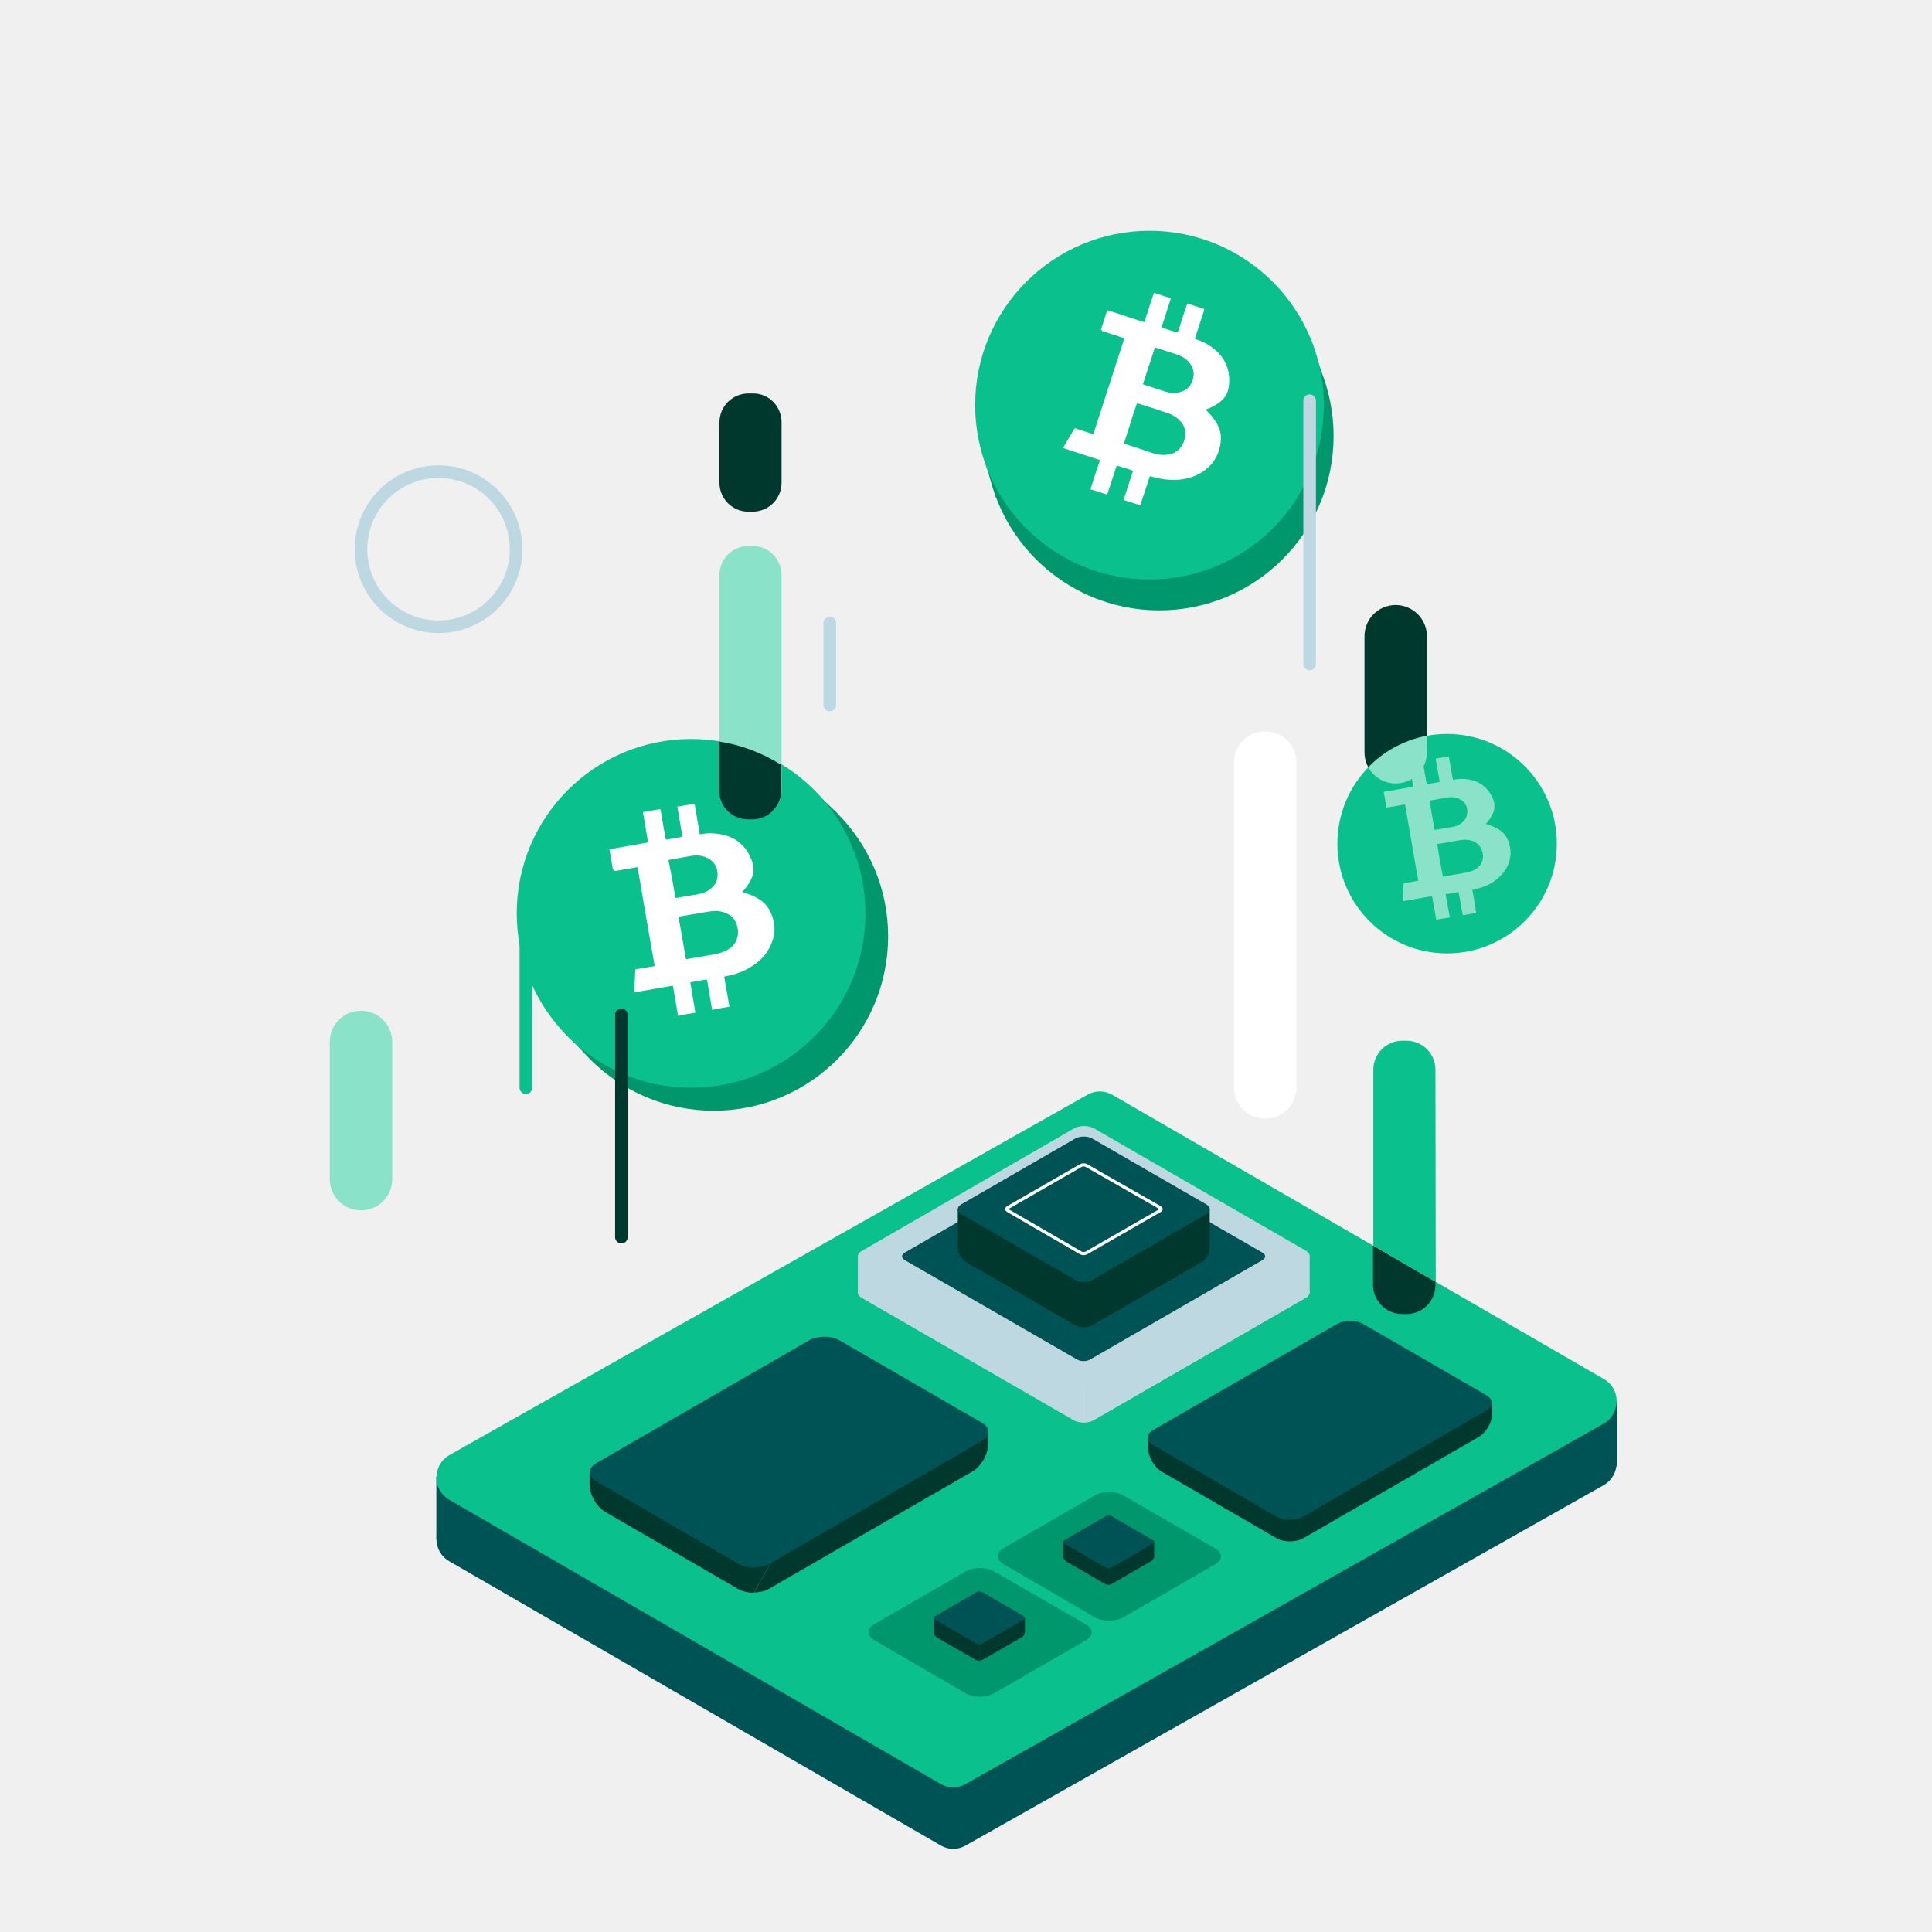
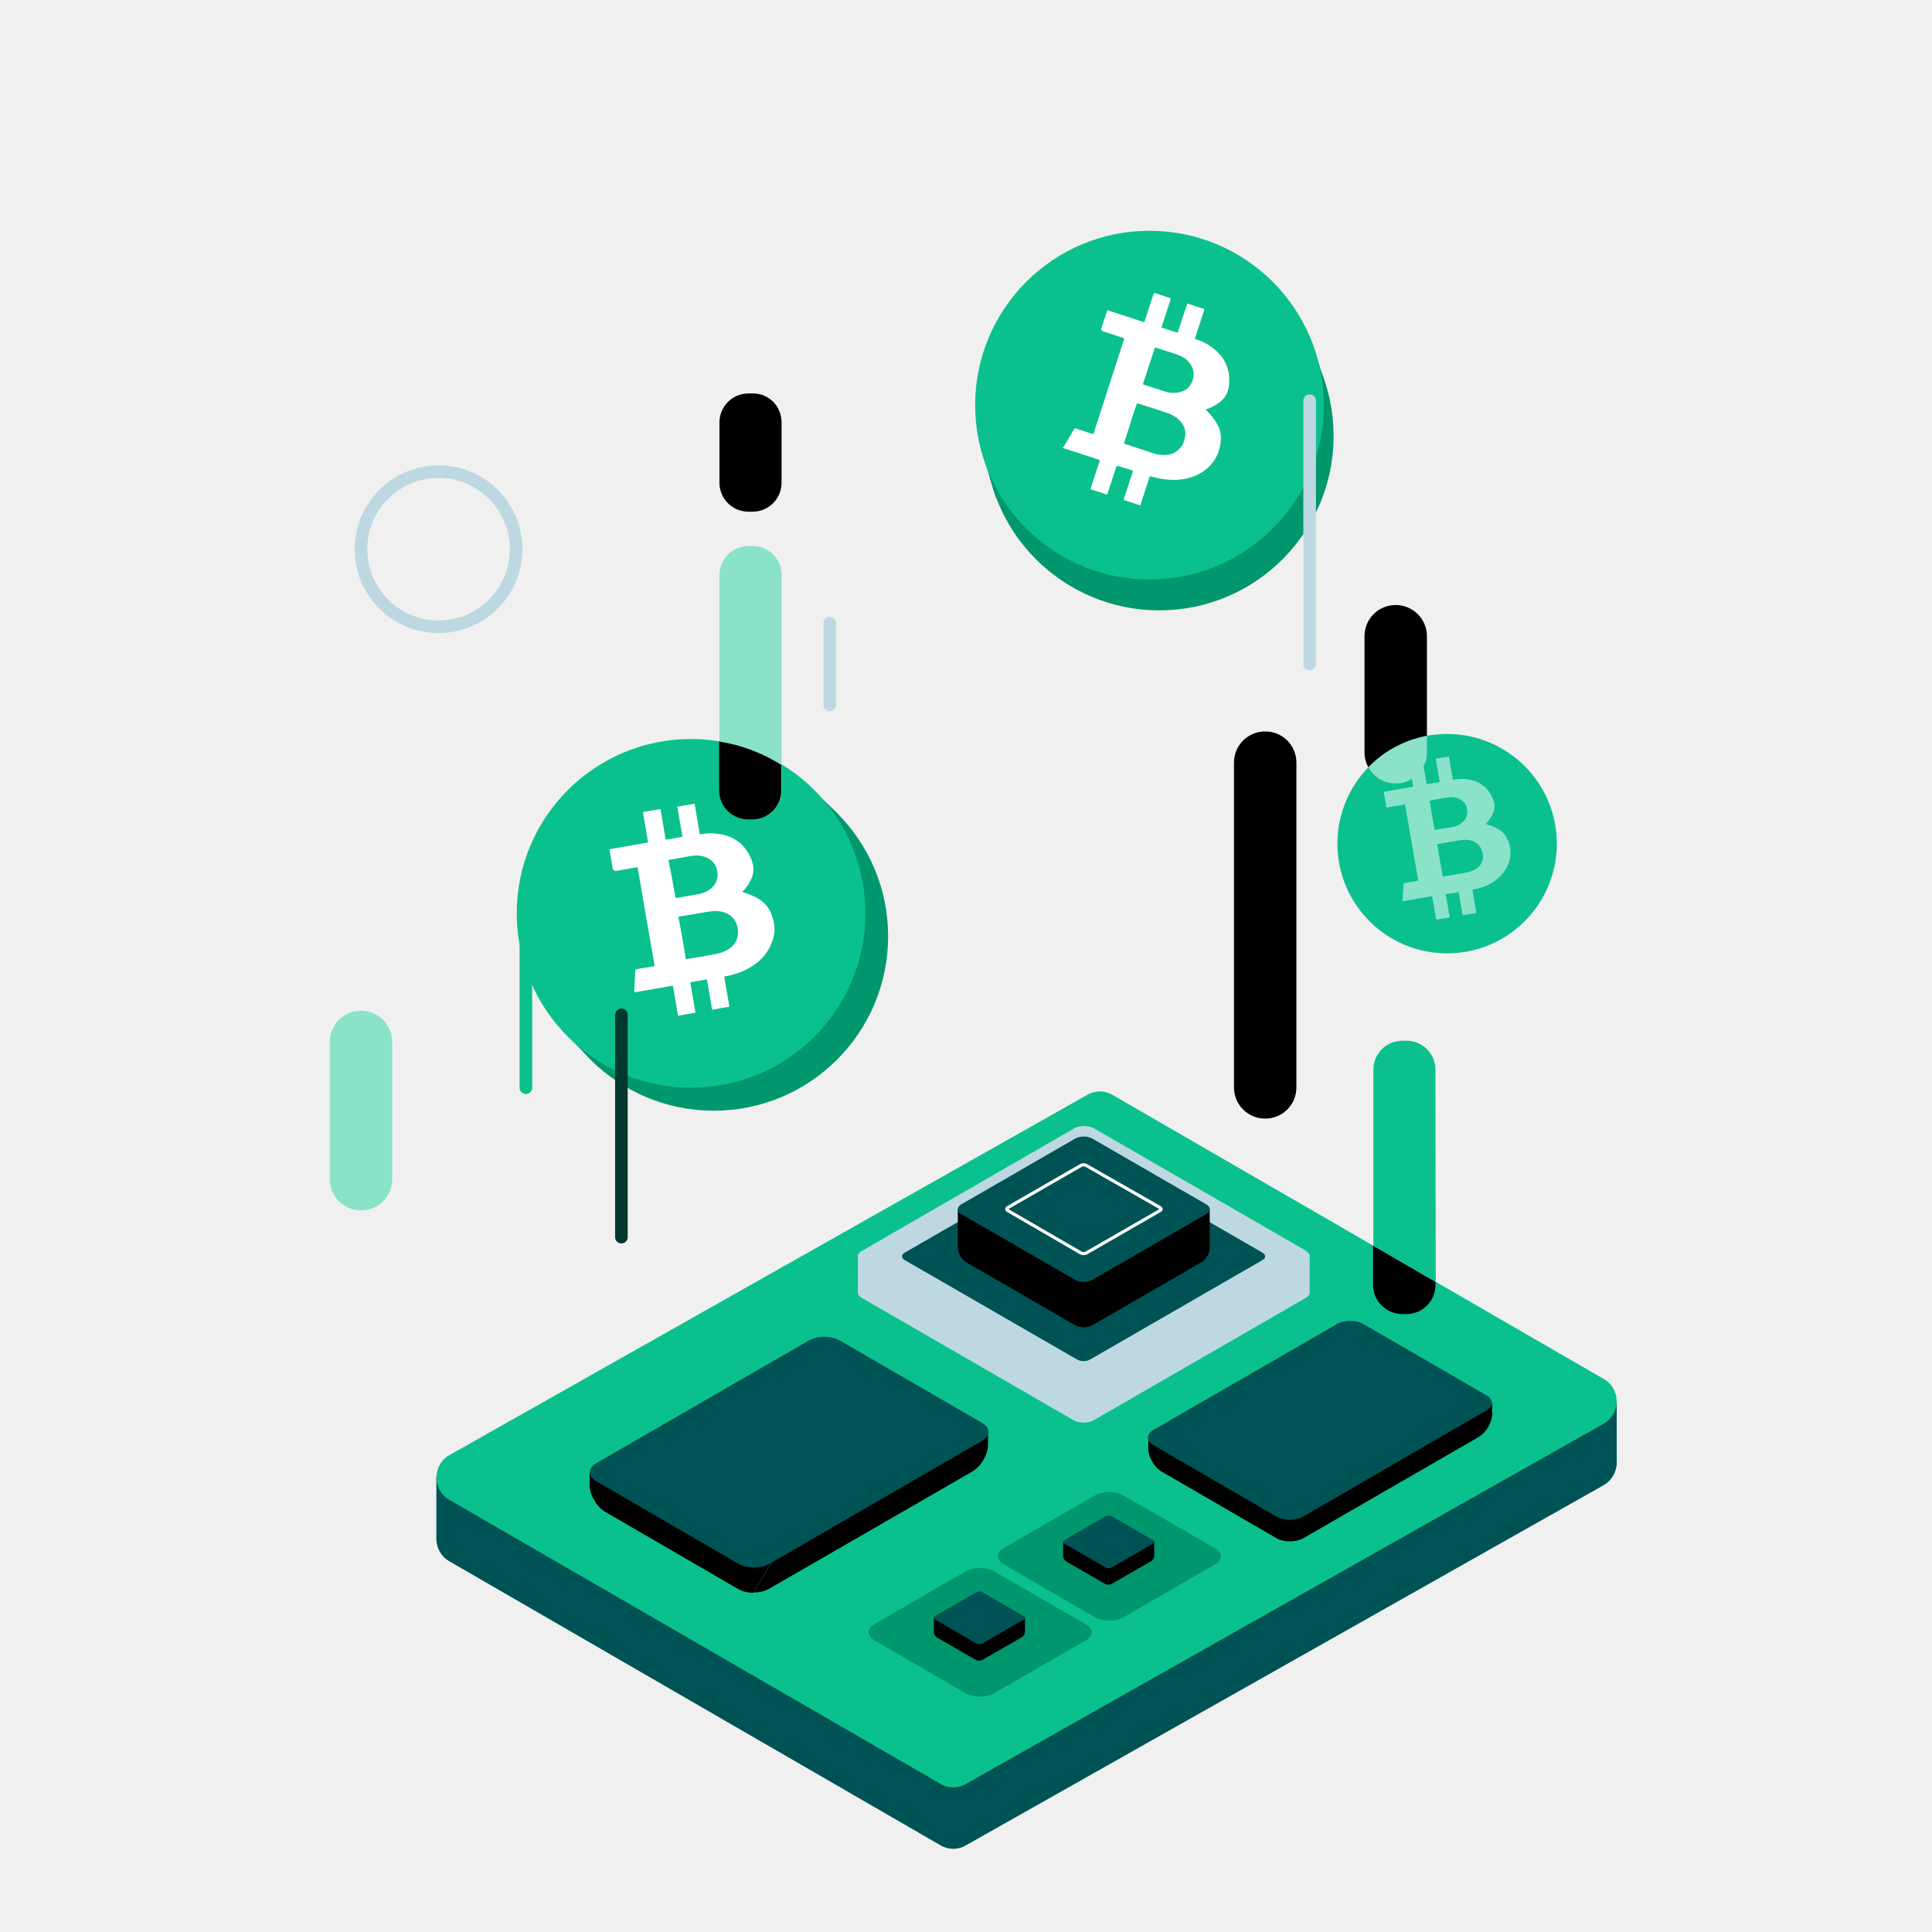
<svg xmlns="http://www.w3.org/2000/svg" version="1.1" id="Capa_1" x="0" y="0" viewBox="0 0 612.8 612.8" xml:space="preserve">
-   <style>.node00{fill:#005354}.st1{fill:#8ae2c9}.st2{fill:#00976d}.st3{fill:#0ac18e}.st4{fill:#fff}.st5{fill:#00382e}.st7{fill:#bed8e2}.st8,.uyg7{fill:none;stroke:#fff;stroke-linecap:round;stroke-miterlimit:10}.uyg7{stroke:#bed8e2;stroke-width:4}</style>
-   <path class="node00" d="M142.5 495.2l155.8 90.1c2.5 1.5 5.6 1.5 8.1 0l202.2-114.2c5.5-3.1 5.6-11.1.1-14.2l-155.8-90.1c-2.5-1.5-5.6-1.5-8.1 0L142.6 480.9c-5.5 3.2-5.6 11.1-.1 14.3z" />
-   <path class="node00" d="M138.4 468.4v19.8l162.9 93.9 211.5-117.2v-20.5l-128.2 8.3z" />
+   <style>.yjgfre876f{fill:#005354}.st1{fill:#8ae2c9}.st2{fill:#00976d}.kuyer7675{fill:#0ac18e}.st4{fill:#fff}.76hfgf{fill:#00382e}.st7{fill:#bed8e2}.st8,.st9{fill:none;stroke:#fff;stroke-linecap:round;stroke-miterlimit:10}.st9{stroke:#bed8e2;stroke-width:4}</style>
+   <path class="yjgfre876f" d="M142.5 495.2l155.8 90.1c2.5 1.5 5.6 1.5 8.1 0l202.2-114.2c5.5-3.1 5.6-11.1.1-14.2l-155.8-90.1c-2.5-1.5-5.6-1.5-8.1 0L142.6 480.9c-5.5 3.2-5.6 11.1-.1 14.3z" />
+   <path class="yjgfre876f" d="M138.4 468.4v19.8l162.9 93.9 211.5-117.2v-20.5l-128.2 8.3z" />
  <path class="st1" d="M124.4 330.5V374c0 5.5-4.4 9.9-9.9 9.9s-9.9-4.4-9.9-9.9v-43.5c0-5.5 4.4-9.9 9.9-9.9s9.9 4.4 9.9 9.9z" />
  <circle class="st2" cx="226.4" cy="297" r="55.3" />
  <path class="st2" d="M178.3 326.9l11.5 11.5 76.3-79.9-11.2-10.9-75.9 79" />
-   <circle class="st3" cx="219.2" cy="289.7" r="55.3" />
+   <circle class="kuyer7675" cx="219.2" cy="289.7" r="55.3" />
  <path class="st4" d="M194.4 275.8c-.4-2.1-.7-4.3-1.1-6.4.1 0 .3-.1.4-.1 3.8-.7 7.6-1.3 11.4-2 .4-.1.4-.1.4-.5-.5-2.9-1-5.9-1.5-8.8-.1-.4-.1-.4.3-.5 1.6-.3 3.2-.5 4.8-.8h.1c.2-.1.3 0 .4.3v.3l1.5 8.7c.1.3.1.3.4.3 1.5-.3 3-.5 4.5-.8.5-.1.5-.1.4-.5-.5-2.9-1-5.9-1.5-8.8-.1-.4-.1-.4.3-.4 1.6-.3 3.1-.5 4.7-.8.4-.1.4-.1.5.4.5 3 1 5.9 1.5 8.9.1.4.1.4.4.3 1.6-.3 3.2-.4 4.7-.2 5.5.5 9.4 3.2 11.4 8.4.8 2.1.8 4.2-.2 6.2-.7 1.4-1.5 2.6-2.6 3.7-.2.2-.2.2.1.3 1.2.4 2.4.8 3.6 1.4 1.7.8 3.2 1.9 4.3 3.5.8 1.1 1.2 2.3 1.6 3.6.7 2.4.6 4.9-.3 7.2-1 2.9-2.9 5.3-5.4 7.1-2.7 2-5.8 3.2-9.1 3.8-.7.1-.7.1-.6.8.5 2.8 1 5.7 1.5 8.5 0 .1 0 .3.1.4-1.8.3-3.7.6-5.5 1 0-.1-.1-.3-.1-.4-.5-3-1-5.9-1.5-8.9-.1-.3-.1-.3-.4-.3-1.5.3-3.1.5-4.6.8-.4.1-.4.1-.3.4.5 3 1 5.9 1.5 8.9 0 .1 0 .3.1.4-1.8.3-3.7.6-5.5 1 0-.1-.1-.3-.1-.4-.5-2.9-1-5.9-1.5-8.8-.1-.4-.1-.4-.5-.3-3.8.7-7.6 1.3-11.4 2-.1 0-.3 0-.4.1v-.2-.3c.1-2.2.2-4.4.3-6.5 0-.3.1-.4.4-.4l5.4-.9c.4-.1.4-.1.3-.4-1.8-10.2-3.6-20.5-5.3-30.7-.1-.4-.1-.4-.4-.3l-6.9 1.2c-.4-.6-.5-.5-.6-.5zm22 21.7c.4 2.1.7 4.3 1.1 6.4.1.4.1.4.4.3 3-.5 6.1-1 9.1-1.6 1.2-.2 2.3-.6 3.3-1.1 1.4-.7 2.6-1.7 3.3-3.3.6-1.5.6-3 .2-4.6-.6-2.1-2-3.5-4.1-4.2-1.7-.6-3.5-.5-5.2-.2l-9 1.5c-.4.1-.4.1-.3.4.5 2.1.8 4.3 1.2 6.4zm-3.2-18.7c.3 1.9.7 3.8 1 5.7.1.3.1.3.4.3 2.3-.4 4.7-.8 7-1.2 1-.2 1.9-.5 2.8-1 2.2-1.3 3.4-3.1 3.2-5.7-.2-2.1-1.2-3.7-3.1-4.7-1.7-.9-3.5-1-5.3-.7-2.3.4-4.5.8-6.8 1.2-.4.1-.4.1-.3.5.4 1.8.7 3.7 1.1 5.6z" id="vhrj0A_5_" />
  <path class="st1" d="M247.9 182.4v68.2c0 5.1-4.1 9.2-9.2 9.2h-1.3c-5.1 0-9.2-4.1-9.2-9.2v-68.2c0-5.1 4.1-9.2 9.2-9.2h1.3c5.1-.1 9.2 4.1 9.2 9.2z" />
-   <path class="st5" d="M247.9 134v19.1c0 5.1-4.1 9.2-9.2 9.2h-1.3c-5.1 0-9.2-4.1-9.2-9.2V134c0-5.1 4.1-9.2 9.2-9.2h1.3c5.1-.1 9.2 4 9.2 9.2z" />
-   <path id="SVGID_2_" class="st3" d="M142.5 475.7l155.8 90.1c2.5 1.5 5.6 1.5 8.1 0l202.2-114.2c5.5-3.1 5.6-11.1.1-14.2l-155.8-90.1c-2.5-1.5-5.6-1.5-8.1 0L142.6 461.5c-5.5 3.1-5.6 11-.1 14.2z" />
+   <path class="76hfgf" d="M247.9 134v19.1c0 5.1-4.1 9.2-9.2 9.2h-1.3c-5.1 0-9.2-4.1-9.2-9.2V134c0-5.1 4.1-9.2 9.2-9.2h1.3c5.1-.1 9.2 4 9.2 9.2z" />
+   <path id="SVGID_2_" class="kuyer7675" d="M142.5 475.7l155.8 90.1c2.5 1.5 5.6 1.5 8.1 0l202.2-114.2c5.5-3.1 5.6-11.1.1-14.2l-155.8-90.1c-2.5-1.5-5.6-1.5-8.1 0L142.6 461.5c-5.5 3.1-5.6 11-.1 14.2z" />
  <path id="XMLID_14_" class="st2" d="M385.4 491.1l-29.1-16.8c-2.5-1.4-6.5-1.4-9 0L318.4 491c-2.5 1.4-2.5 3.8 0 5.2l28.9 16.8c2.5 1.4 6.5 1.4 9 0l29.1-16.8c2.5-1.4 2.5-3.7 0-5.1z" />
  <g id="XMLID_25_">
    <g id="XMLID_31_">
-       <path id="XMLID_33_" class="st5" d="M351.7 489.1v13.6c-.3 0-.7-.1-1-.2l-12.5-7.2c-.5-.3-1-1.1-1-1.7v-4.4l14.5-.1z" />
-       <path id="XMLID_32_" class="st5" d="M366.1 489.1v4.4c0 .6-.4 1.4-1 1.7l-12.5 7.2c-.3.2-.6.2-1 .2V489l14.5.1z" />
+       <path id="XMLID_33_" class="76hfgf" d="M351.7 489.1v13.6c-.3 0-.7-.1-1-.2l-12.5-7.2c-.5-.3-1-1.1-1-1.7v-4.4l14.5-.1z" />
+       <path id="XMLID_32_" class="76hfgf" d="M366.1 489.1v4.4c0 .6-.4 1.4-1 1.7l-12.5 7.2c-.3.2-.6.2-1 .2V489l14.5.1z" />
    </g>
-     <path id="XMLID_30_" class="node00" d="M352.6 497.2l13.1-7.6c.5-.3.5-.8 0-1.1l-13.1-7.6c-.5-.3-1.4-.3-1.9 0l-13.1 7.6c-.5.3-.5.8 0 1.1l13.1 7.6c.6.3 1.4.3 1.9 0z" />
+     <path id="XMLID_30_" class="yjgfre876f" d="M352.6 497.2l13.1-7.6c.5-.3.5-.8 0-1.1l-13.1-7.6c-.5-.3-1.4-.3-1.9 0l-13.1 7.6c-.5.3-.5.8 0 1.1l13.1 7.6c.6.3 1.4.3 1.9 0z" />
  </g>
  <path id="XMLID_44_" class="st2" d="M344.4 515.2l-29.1-16.8c-2.5-1.4-6.5-1.4-9 0l-28.9 16.7c-2.5 1.4-2.5 3.8 0 5.2l28.9 16.8c2.5 1.4 6.5 1.4 9 0l29.1-16.8c2.5-1.4 2.5-3.7 0-5.1z" />
  <g id="XMLID_1_">
    <g id="XMLID_41_">
-       <path id="XMLID_43_" class="st5" d="M310.7 513.2v13.6c-.3 0-.7-.1-1-.2l-12.5-7.2c-.5-.3-1-1.1-1-1.7v-4.4l14.5-.1z" />
-       <path id="XMLID_42_" class="st5" d="M325.1 513.2v4.4c0 .6-.4 1.4-1 1.7l-12.5 7.2c-.3.2-.6.2-1 .2v-13.6l14.5.1z" />
+       <path id="XMLID_43_" class="76hfgf" d="M310.7 513.2v13.6c-.3 0-.7-.1-1-.2l-12.5-7.2c-.5-.3-1-1.1-1-1.7v-4.4l14.5-.1z" />
+       <path id="XMLID_42_" class="76hfgf" d="M325.1 513.2v4.4c0 .6-.4 1.4-1 1.7l-12.5 7.2c-.3.2-.6.2-1 .2v-13.6l14.5.1z" />
    </g>
-     <path id="XMLID_40_" class="node00" d="M311.6 521.3l13.1-7.6c.5-.3.5-.8 0-1.1l-13.1-7.6c-.5-.3-1.4-.3-1.9 0l-13.1 7.6c-.5.3-.5.8 0 1.1l13.1 7.6c.5.3 1.4.3 1.9 0z" />
+     <path id="XMLID_40_" class="yjgfre876f" d="M311.6 521.3l13.1-7.6c.5-.3.5-.8 0-1.1l-13.1-7.6c-.5-.3-1.4-.3-1.9 0l-13.1 7.6c-.5.3-.5.8 0 1.1l13.1 7.6c.5.3 1.4.3 1.9 0z" />
  </g>
  <g id="XMLID_48_">
    <g id="XMLID_74_">
      <path id="XMLID_86_" d="M414.1 411.6l-67.2 38.8c-.9.5-2 .7-3.1.7s-2.3-.2-3.1-.7l-67.2-38.8c-.9-.5-1.3-1.2-1.3-1.8 0-.7.4-1.3 1.3-1.8l9.1-5.3 58.1-33.5c1.7-1 4.5-1 6.3 0l67.2 38.8c1.6 1 1.6 2.6-.1 3.6z" fill="#dceeff" />
      <path id="XMLID_84_" class="st7" d="M343.7 438.1v13.1c-1.1 0-2.3-.2-3.1-.7l-67.2-38.8c-.9-.5-1.3-1.2-1.3-1.8v-11.3c0-.5.2-1 .7-1.4l9.7 5.6 61.2 35.3z" />
      <path id="XMLID_82_" class="st7" d="M343.7 438.1v13.1c1.1 0 2.3-.2 3.1-.7l67.3-38.8c.9-.5 1.3-1.2 1.3-1.8v-11.3c0-.5-.2-1-.7-1.4l-9.7 5.6-61.3 35.3z" />
      <path id="XMLID_80_" class="st7" d="M414.1 400.3l-67.2 38.8c-.9.5-2 .7-3.1.7s-2.3-.2-3.1-.7l-67.2-38.8c-.9-.5-1.3-1.1-1.3-1.8 0-.5.2-1 .7-1.4.2-.2.4-.3.6-.4l67.2-38.8c1.7-1 4.5-1 6.3 0l67.2 38.8c1.6 1 1.6 2.6-.1 3.6z" />
-       <path id="XMLID_77_" class="node00" d="M341.6 365.8L287 397.3c-1.2.7-1.2 1.7 0 2.4l54.6 31.5c1.2.7 3 .7 4.2 0l54.6-31.5c1.2-.7 1.2-1.7 0-2.4l-54.6-31.5c-1.1-.7-3-.7-4.2 0z" />
+       <path id="XMLID_77_" class="yjgfre876f" d="M341.6 365.8L287 397.3c-1.2.7-1.2 1.7 0 2.4l54.6 31.5c1.2.7 3 .7 4.2 0l54.6-31.5c1.2-.7 1.2-1.7 0-2.4l-54.6-31.5c-1.1-.7-3-.7-4.2 0z" />
    </g>
    <path id="XMLID_72_" class="st8" d="M344.2 384.1l16.2-9.3c.3-.1.3-.4 0-.5l-16.2-9.3c-.3-.1-.7-.1-.9 0l-16.1 9.3c-.3.1-.3.4 0 .5l16.1 9.3c.2.1.6.1.9 0z" />
    <g id="XMLID_49_">
      <g id="XMLID_63_">
        <g id="XMLID_69_">
-           <path id="XMLID_71_" class="st5" d="M343.7 383.6V421c1 0 1.9-.2 2.7-.6l34.6-20c1.5-.8 2.7-2.9 2.7-4.6v-12.2h-40z" />
-           <path id="XMLID_70_" class="st5" d="M303.8 383.6v12.2c0 1.7 1.2 3.7 2.7 4.6l34.6 20c.7.4 1.7.6 2.7.6v-37.4h-40z" />
+           <path id="XMLID_71_" class="76hfgf" d="M343.7 383.6V421c1 0 1.9-.2 2.7-.6l34.6-20c1.5-.8 2.7-2.9 2.7-4.6v-12.2h-40z" />
+           <path id="XMLID_70_" class="76hfgf" d="M303.8 383.6v12.2c0 1.7 1.2 3.7 2.7 4.6l34.6 20c.7.4 1.7.6 2.7.6v-37.4h-40z" />
        </g>
-         <path id="XMLID_68_" class="node00" d="M341.1 406l-36.2-20.9c-1.5-.8-1.5-2.2 0-3.1l36.2-20.9c1.5-.8 3.8-.8 5.3 0l36.2 20.9c1.5.8 1.5 2.2 0 3.1L346.4 406c-1.5.8-3.9.8-5.3 0z" />
+         <path id="XMLID_68_" class="yjgfre876f" d="M341.1 406l-36.2-20.9c-1.5-.8-1.5-2.2 0-3.1l36.2-20.9c1.5-.8 3.8-.8 5.3 0l36.2 20.9c1.5.8 1.5 2.2 0 3.1L346.4 406c-1.5.8-3.9.8-5.3 0z" />
        <path id="XMLID_64_" class="st8" d="M344.6 369.7l23.3 13.3c.5.3.5.7 0 1l-23.3 13.4c-.5.3-1.3.3-1.8 0L319.7 384c-.5-.3-.5-.7 0-1l23.1-13.3c.5-.3 1.3-.3 1.8 0z" />
      </g>
    </g>
    <g id="XMLID_66_">
      <g id="XMLID_98_">
        <g id="XMLID_102_">
-           <path id="XMLID_104_" class="st5" d="M428.3 456l-19.2 32.9c1.5 0 3.1-.3 4.3-1l55.6-32.1c2.4-1.4 4.3-4.7 4.3-7.4V445l-45 11z" />
-           <path id="XMLID_103_" class="st5" d="M364.2 456v3.4c0 2.7 1.9 6 4.3 7.4l36.4 21.1c1.2.7 2.7 1 4.3 1l19.2-32.9h-64.2z" />
+           <path id="XMLID_104_" class="76hfgf" d="M428.3 456l-19.2 32.9c1.5 0 3.1-.3 4.3-1l55.6-32.1c2.4-1.4 4.3-4.7 4.3-7.4V445l-45 11z" />
+           <path id="XMLID_103_" class="76hfgf" d="M364.2 456v3.4c0 2.7 1.9 6 4.3 7.4l36.4 21.1c1.2.7 2.7 1 4.3 1l19.2-32.9h-64.2z" />
        </g>
-         <path id="XMLID_101_" class="node00" d="M404.8 481l-38.9-22.6c-2.4-1.4-2.4-3.6 0-4.9L424 420c2.4-1.4 6.2-1.4 8.5 0l38.9 22.5c2.4 1.4 2.4 3.6 0 4.9l-58 33.6c-2.4 1.4-6.2 1.4-8.6 0z" />
+         <path id="XMLID_101_" class="yjgfre876f" d="M404.8 481l-38.9-22.6c-2.4-1.4-2.4-3.6 0-4.9L424 420c2.4-1.4 6.2-1.4 8.5 0l38.9 22.5c2.4 1.4 2.4 3.6 0 4.9l-58 33.6c-2.4 1.4-6.2 1.4-8.6 0z" />
      </g>
    </g>
    <g id="XMLID_2_">
      <g id="XMLID_3_">
        <g id="XMLID_5_">
-           <path id="XMLID_7_" class="st5" d="M261.4 467l-22.3 38.1c1.8 0 3.6-.4 4.9-1.2l64.5-37.2c2.7-1.6 4.9-5.4 4.9-8.6v-3.9l-52 12.8z" />
-           <path id="XMLID_6_" class="st5" d="M187 467v3.9c0 3.2 2.2 7 4.9 8.6l42.2 24.5c1.4.8 3.2 1.2 4.9 1.2l22.3-38.1H187v-.1z" />
+           <path id="XMLID_7_" class="76hfgf" d="M261.4 467l-22.3 38.1c1.8 0 3.6-.4 4.9-1.2l64.5-37.2c2.7-1.6 4.9-5.4 4.9-8.6v-3.9l-52 12.8z" />
+           <path id="XMLID_6_" class="76hfgf" d="M187 467v3.9c0 3.2 2.2 7 4.9 8.6l42.2 24.5c1.4.8 3.2 1.2 4.9 1.2l22.3-38.1H187v-.1z" />
        </g>
-         <path id="XMLID_4_" class="node00" d="M234.2 496l-45.1-26.2c-2.7-1.6-2.7-4.1 0-5.7l67.4-38.9c2.7-1.6 7.2-1.6 9.9 0l45.1 26.1c2.7 1.6 2.7 4.1 0 5.7l-67.4 39c-2.8 1.6-7.2 1.6-9.9 0z" />
+         <path id="XMLID_4_" class="yjgfre876f" d="M234.2 496l-45.1-26.2c-2.7-1.6-2.7-4.1 0-5.7l67.4-38.9c2.7-1.6 7.2-1.6 9.9 0l45.1 26.1c2.7 1.6 2.7 4.1 0 5.7l-67.4 39c-2.8 1.6-7.2 1.6-9.9 0z" />
      </g>
    </g>
  </g>
-   <circle class="uyg7" cx="139.1" cy="174.2" r="24.6" />
+   <circle class="st9" cx="139.1" cy="174.2" r="24.6" />
  <circle class="st2" cx="367.7" cy="138.3" r="55.3" />
  <path class="st2" d="M311.1 142.3l4.8 15.5 104.8-35-4.8-14.9-104 34.5" />
-   <circle class="st3" cx="364.6" cy="128.5" r="55.3" />
+   <circle class="kuyer7675" cx="364.6" cy="128.5" r="55.3" />
  <path class="st4" d="M349.2 104.6c.7-2.1 1.3-4.1 2-6.2.1 0 .3.1.4.1 3.7 1.2 7.3 2.4 11 3.6.4.1.4.1.5-.3.9-2.8 1.8-5.7 2.8-8.5.1-.4.1-.4.5-.3 1.5.5 3.1 1 4.6 1.5h.1c.2 0 .3.2.2.4 0 .1-.1.2-.1.3l-2.7 8.4c-.1.3-.1.3.2.4 1.5.5 2.9.9 4.4 1.4.5.1.5.1.6-.3.9-2.8 1.8-5.7 2.8-8.5.1-.4.1-.4.5-.2 1.5.5 3 1 4.6 1.5.4.1.4.1.3.6-.9 2.9-1.9 5.7-2.8 8.6-.1.3-.1.3.2.5 1.5.5 3 1.1 4.3 2 4.6 3 6.8 7.2 6.2 12.7-.2 2.2-1.2 4-3.1 5.4-1.2.9-2.6 1.6-4 2.1-.3.1-.3.1-.1.3.9.9 1.8 1.9 2.5 2.9 1.1 1.5 1.9 3.1 2.1 5 .1 1.3 0 2.6-.3 3.9-.6 2.5-1.8 4.6-3.6 6.3-2.3 2.1-5 3.3-8.1 3.8-3.3.5-6.6.1-9.8-.8-.7-.2-.7-.2-.9.5-.9 2.7-1.8 5.5-2.7 8.2 0 .1-.1.3-.1.4-1.8-.6-3.6-1.2-5.3-1.7 0-.1.1-.3.1-.4.9-2.9 1.9-5.7 2.8-8.6.1-.3.1-.3-.2-.4-1.5-.5-3-1-4.5-1.4-.4-.1-.4-.1-.5.2-.9 2.8-1.9 5.7-2.8 8.5 0 .1-.1.3-.1.4-1.8-.6-3.6-1.2-5.3-1.7 0-.1.1-.3.1-.4.9-2.8 1.8-5.7 2.8-8.5.1-.4.1-.4-.3-.5-3.7-1.2-7.3-2.4-11-3.6-.1 0-.3-.1-.4-.1 0-.1 0-.1.1-.2s.1-.2.2-.2c1.1-1.9 2.2-3.7 3.3-5.6.1-.2.3-.3.5-.2 1.7.6 3.4 1.1 5.2 1.7.4.1.4.1.5-.2l9.6-29.7c.1-.4.1-.4-.2-.5-2.2-.7-4.5-1.5-6.7-2.2-.1-.3-.3-.3-.4-.4zm9.4 29.5c-.7 2.1-1.3 4.1-2 6.2-.1.3-.1.3.2.5 2.9 1 5.9 1.9 8.8 2.9 1.1.4 2.3.6 3.5.6 1.6 0 3.1-.3 4.4-1.4 1.3-1 2-2.4 2.3-3.9.5-2.2-.1-4.1-1.6-5.6-1.3-1.3-2.8-2.1-4.5-2.6-2.9-1-5.8-1.9-8.7-2.8-.3-.1-.3-.1-.5.3-.6 1.7-1.3 3.7-1.9 5.8zm5.8-18c-.6 1.8-1.2 3.7-1.8 5.5-.1.3-.1.3.2.4 2.3.7 4.5 1.5 6.8 2.2 1 .3 2 .5 3 .4 2.5-.1 4.5-1.1 5.5-3.5.8-1.9.7-3.8-.5-5.6-1.1-1.6-2.6-2.5-4.4-3.1-2.2-.7-4.4-1.4-6.5-2.1-.4-.1-.4-.1-.5.3-.6 1.8-1.2 3.6-1.8 5.5z" id="vhrj0A_6_" />
-   <path class="st4" d="M411.2 241.9v103c0 5.5-4.4 9.9-9.9 9.9s-9.9-4.4-9.9-9.9v-103c0-5.5 4.4-9.9 9.9-9.9s9.9 4.4 9.9 9.9z" />
-   <path class="st5" d="M452.6 201.8v36.8c0 5.5-4.4 9.9-9.9 9.9s-9.9-4.4-9.9-9.9v-36.8c0-5.5 4.4-9.9 9.9-9.9 5.4 0 9.9 4.4 9.9 9.9z" />
-   <circle class="st3" cx="459" cy="267.6" r="34.8" />
+   <path class="76hfgf" d="M411.2 241.9v103c0 5.5-4.4 9.9-9.9 9.9s-9.9-4.4-9.9-9.9v-103c0-5.5 4.4-9.9 9.9-9.9s9.9 4.4 9.9 9.9zM452.6 201.8v36.8c0 5.5-4.4 9.9-9.9 9.9s-9.9-4.4-9.9-9.9v-36.8c0-5.5 4.4-9.9 9.9-9.9 5.4 0 9.9 4.4 9.9 9.9z" />
+   <circle class="kuyer7675" cx="459" cy="267.6" r="34.8" />
  <g id="vhrj0A_7_">
    <path class="st1" d="M439.8 256.2c-.3-1.7-.6-3.3-.9-5 .1 0 .2-.1.3-.1l8.7-1.5c.3-.1.3-.1.3-.4-.4-2.3-.8-4.5-1.2-6.8-.1-.3-.1-.3.2-.4 1.2-.2 2.4-.4 3.7-.6h.1c.2-.1.3 0 .3.2v.2c.4 2.2.8 4.5 1.2 6.7 0 .2.1.3.3.2 1.2-.2 2.3-.4 3.5-.6.4-.1.4-.1.3-.4-.4-2.3-.8-4.5-1.2-6.8-.1-.3 0-.3.2-.3l3.6-.6c.3-.1.3-.1.4.3.4 2.3.8 4.5 1.2 6.8 0 .3.1.3.3.2 1.2-.2 2.4-.3 3.7-.2 4.2.4 7.2 2.5 8.8 6.4.6 1.6.6 3.2-.2 4.8-.5 1.1-1.2 2-2 2.9-.2.2-.2.2.1.2.9.3 1.9.6 2.8 1.1 1.3.6 2.4 1.4 3.3 2.7.6.9.9 1.8 1.2 2.8.5 1.9.4 3.7-.2 5.6-.8 2.3-2.2 4-4.1 5.5-2.1 1.6-4.4 2.5-7 3-.5.1-.5.1-.4.7.4 2.2.8 4.4 1.1 6.5v.3c-1.4.2-2.8.5-4.2.7 0-.1 0-.2-.1-.3-.4-2.3-.8-4.6-1.2-6.8 0-.3-.1-.3-.3-.2l-3.6.6c-.3 0-.3 0-.2.3.4 2.3.8 4.5 1.2 6.8v.3c-1.4.2-2.8.5-4.2.7 0-.1 0-.2-.1-.3-.4-2.3-.8-4.5-1.2-6.8-.1-.3-.1-.3-.4-.3l-8.7 1.5h-.3v-.2-.2c.1-1.7.2-3.4.3-5 0-.2.1-.3.3-.3 1.4-.2 2.8-.5 4.1-.7.3-.1.3-.1.2-.3-1.4-7.9-2.7-15.8-4.1-23.7 0-.3 0-.3-.3-.2-1.8.3-3.6.6-5.3.9-.1.1-.2.1-.3.1zm16.9 16.7c.3 1.6.6 3.3.9 4.9 0 .3 0 .3.3.2 2.3-.4 4.7-.8 7-1.2.9-.2 1.8-.4 2.6-.8 1.1-.6 2-1.3 2.5-2.5.5-1.1.5-2.3.1-3.5-.5-1.6-1.5-2.7-3.1-3.3-1.3-.4-2.7-.4-4-.2l-6.9 1.2c-.3 0-.3 0-.2.3.3 1.7.5 3.3.8 4.9zm-2.5-14.3c.3 1.5.5 2.9.8 4.4 0 .3.1.3.3.2l5.4-.9c.8-.1 1.5-.4 2.2-.8 1.7-1 2.6-2.4 2.5-4.4-.1-1.6-.9-2.9-2.4-3.6-1.3-.7-2.7-.8-4.1-.5-1.7.3-3.5.6-5.2.9-.3.1-.3.1-.2.3.2 1.4.5 2.9.7 4.4z" />
  </g>
  <path class="st1" d="M434 243.4c1.7 3 4.9 5.1 8.7 5.1 5.5 0 9.9-4.4 9.9-9.9v-5.2c-7.3 1.4-13.7 4.9-18.6 10z" />
-   <path class="st5" d="M228.1 235.2v15.5c0 5.1 4.1 9.2 9.2 9.2h1.3c5.1 0 9.2-4.1 9.2-9.2v-8.1c-5.9-3.7-12.6-6.3-19.7-7.4z" />
+   <path class="76hfgf" d="M228.1 235.2v15.5c0 5.1 4.1 9.2 9.2 9.2h1.3c5.1 0 9.2-4.1 9.2-9.2v-8.1c-5.9-3.7-12.6-6.3-19.7-7.4z" />
  <g>
-     <path class="st3" d="M455.3 339.3c0-5.1-4.1-9.2-9.2-9.2h-1.3c-5.1 0-9.2 4.1-9.2 9.2v55.8l19.8 11.5-.1-67.3z" />
-     <path class="st5" d="M444.8 416.8h1.3c5.1 0 9.2-4.1 9.2-9.2v-1l-19.8-11.5v12.4c0 5.2 4.2 9.3 9.3 9.3z" />
+     <path class="kuyer7675" d="M455.3 339.3c0-5.1-4.1-9.2-9.2-9.2h-1.3c-5.1 0-9.2 4.1-9.2 9.2v55.8l19.8 11.5-.1-67.3z" />
+     <path class="76hfgf" d="M444.8 416.8h1.3c5.1 0 9.2-4.1 9.2-9.2v-1l-19.8-11.5v12.4c0 5.2 4.2 9.3 9.3 9.3z" />
  </g>
  <path fill="none" stroke="#0ac18e" stroke-width="4" stroke-linecap="round" stroke-miterlimit="10" d="M166.8 289.7V345" />
  <path fill="none" stroke="#00382e" stroke-width="4" stroke-linecap="round" stroke-miterlimit="10" d="M197.1 321.9v70.5" />
-   <path class="uyg7" d="M415.4 127.1v83.5M263.2 197.6v26" />
+   <path class="st9" d="M415.4 127.1v83.5M263.2 197.6v26" />
</svg>
